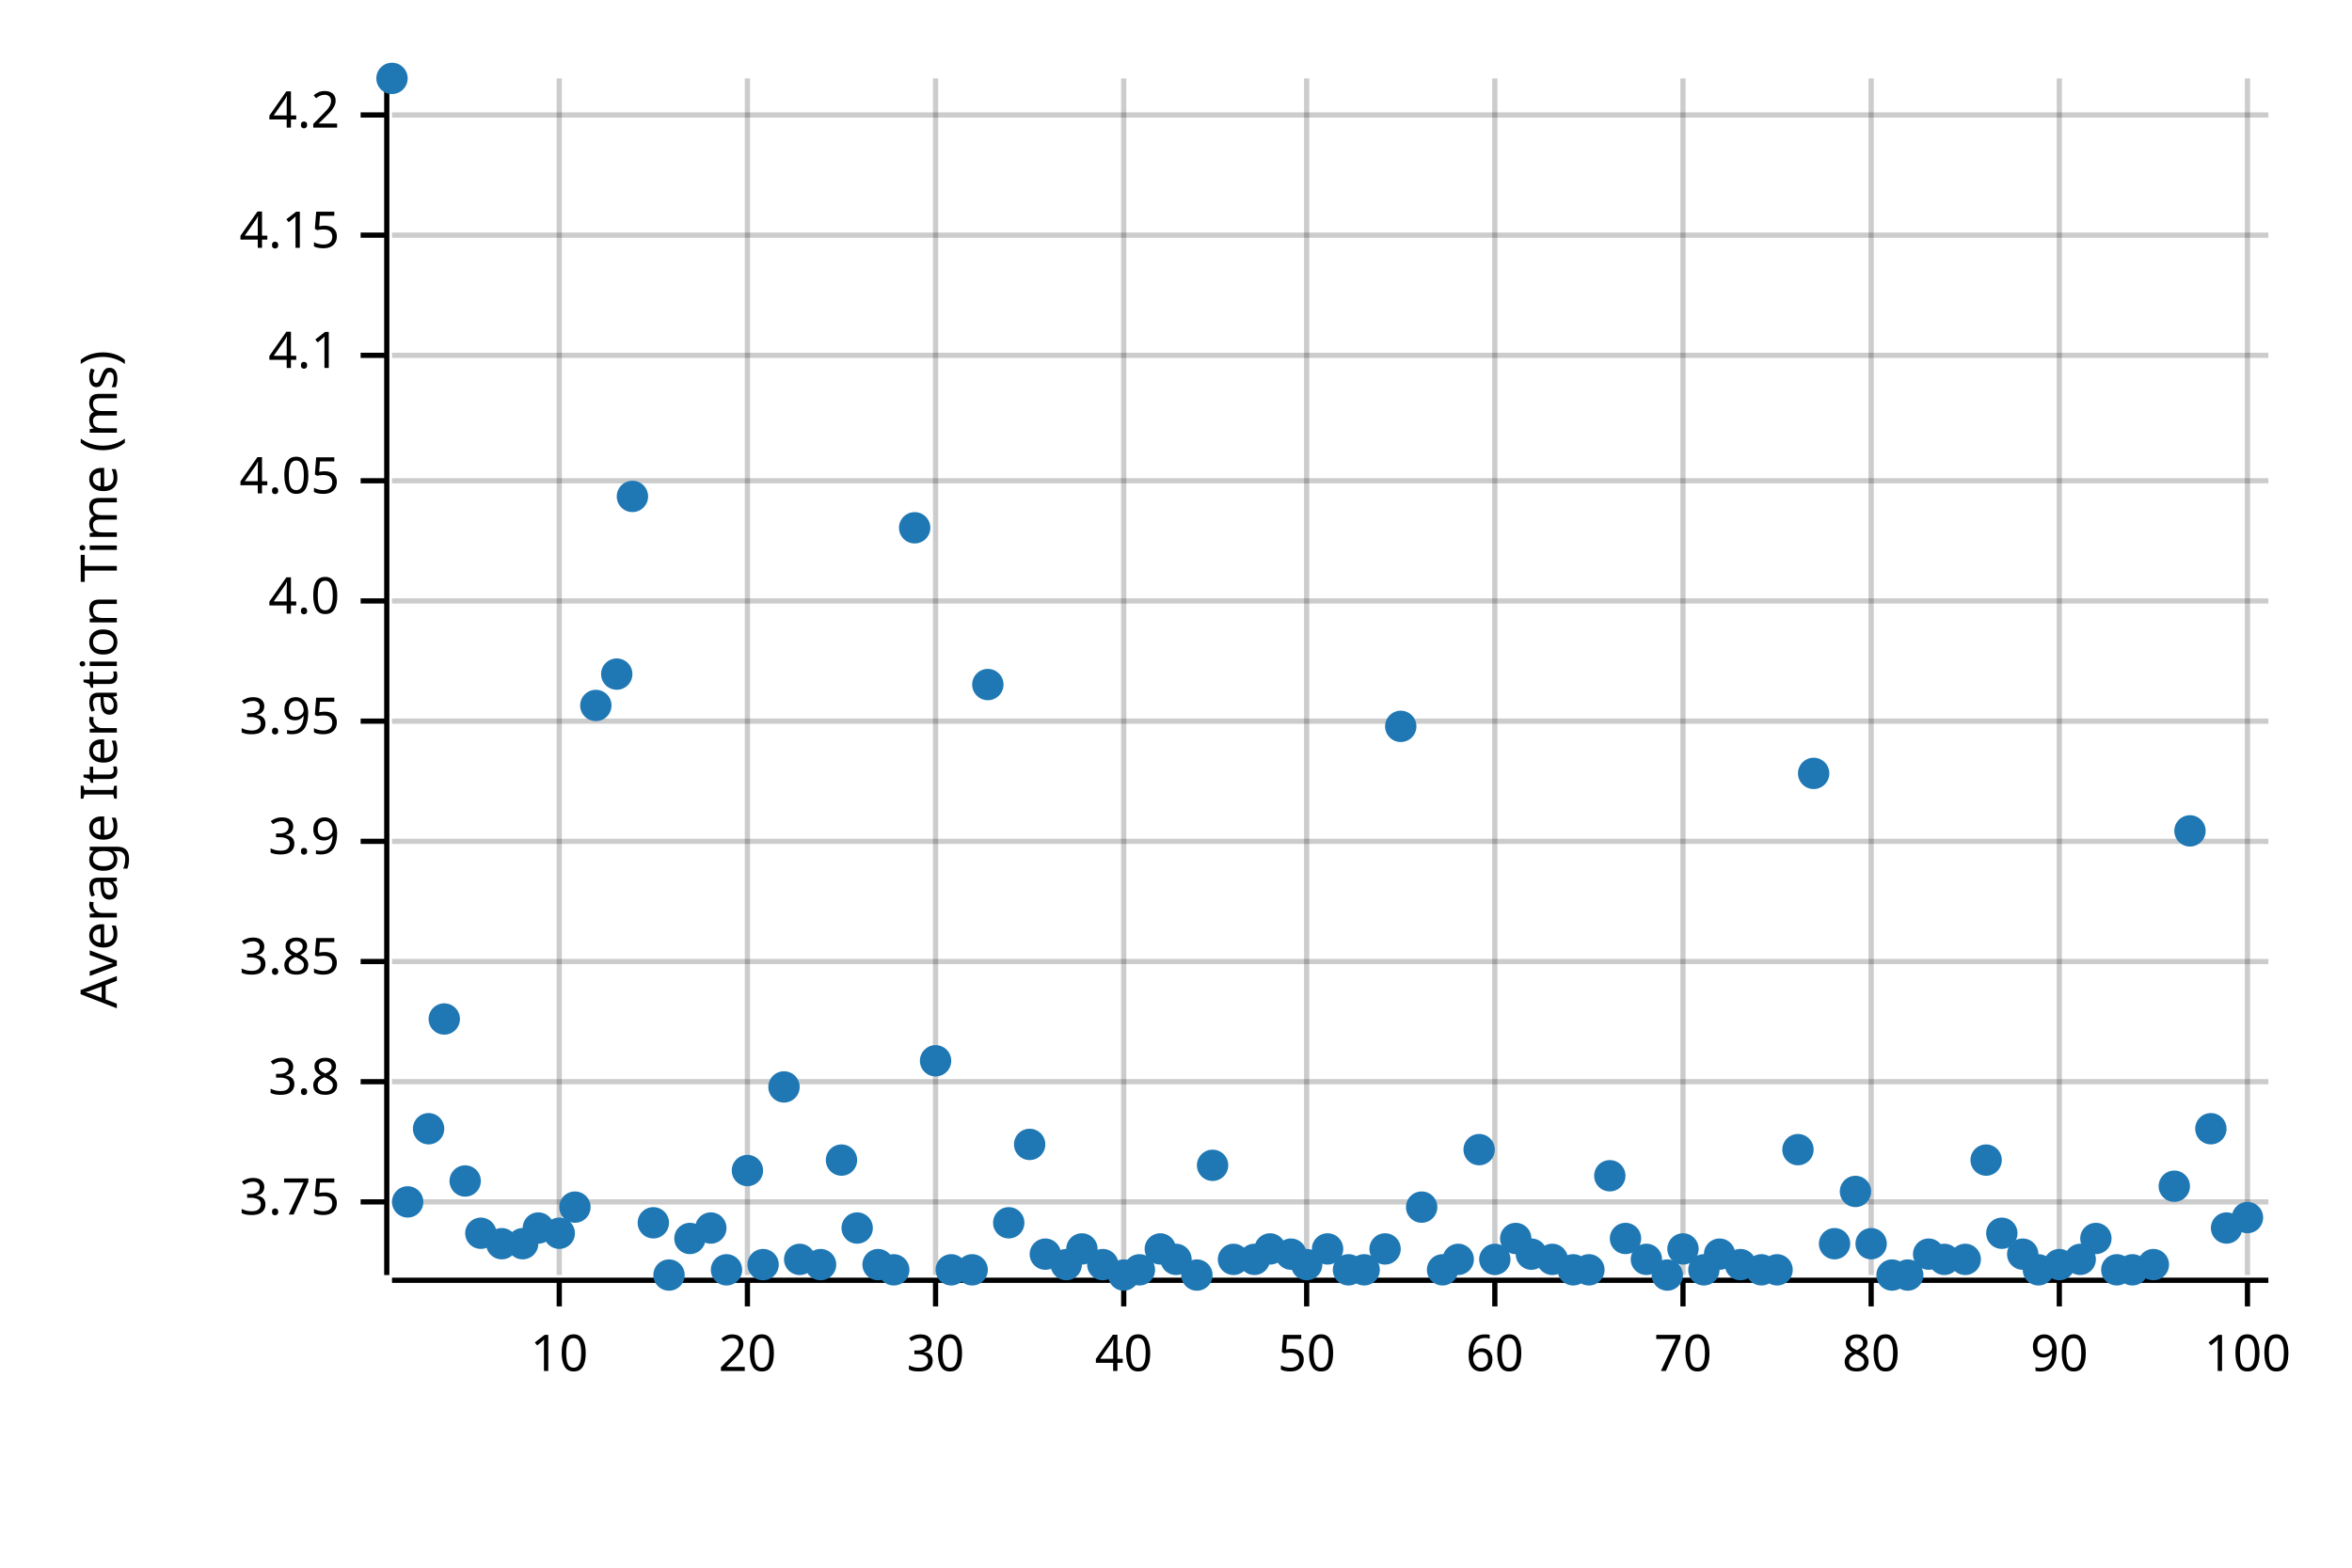
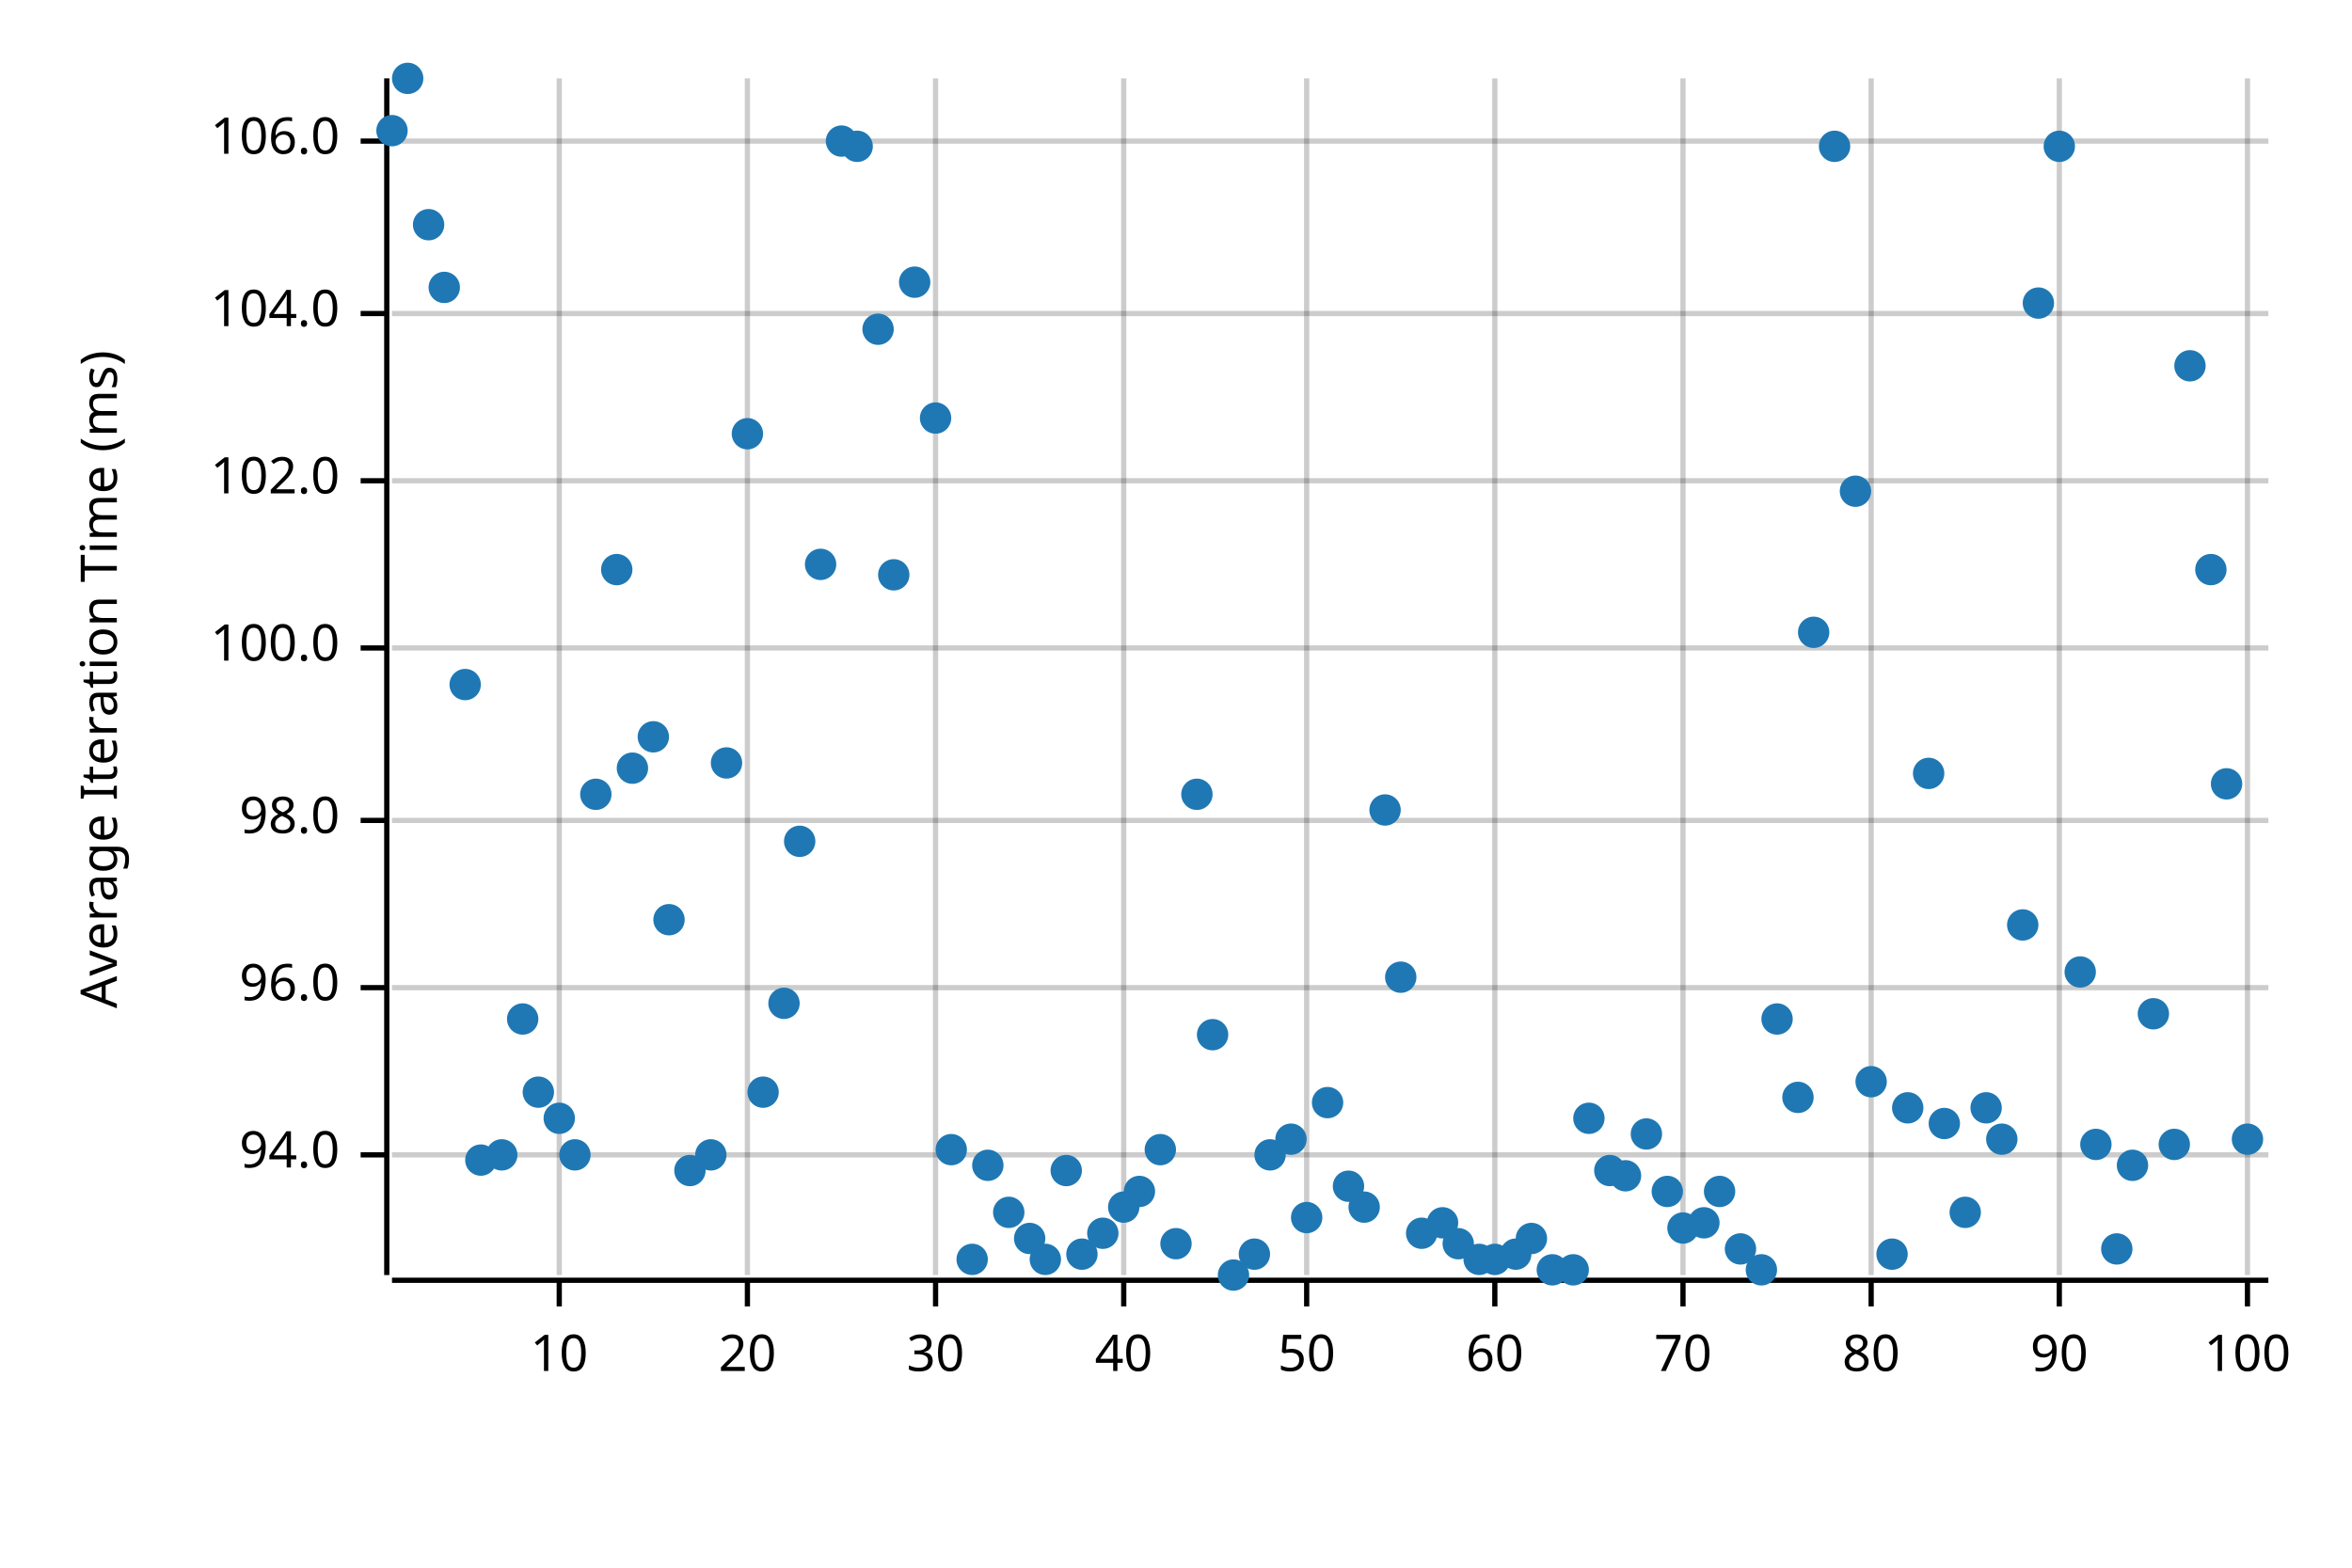
<svg xmlns="http://www.w3.org/2000/svg" width="450" height="300" viewBox="0 0 450 300">
  <text x="15" y="130" dy="0.76em" text-anchor="middle" font-family="sans-serif" font-size="9.677" opacity="1" fill="#000000" transform="rotate(270, 15, 130)">
Average Iteration Time (ms)
</text>
  <line opacity="0.2" stroke="#000000" stroke-width="1" x1="107" y1="244" x2="107" y2="15" />
  <line opacity="0.2" stroke="#000000" stroke-width="1" x1="143" y1="244" x2="143" y2="15" />
  <line opacity="0.2" stroke="#000000" stroke-width="1" x1="179" y1="244" x2="179" y2="15" />
  <line opacity="0.2" stroke="#000000" stroke-width="1" x1="215" y1="244" x2="215" y2="15" />
  <line opacity="0.2" stroke="#000000" stroke-width="1" x1="250" y1="244" x2="250" y2="15" />
  <line opacity="0.2" stroke="#000000" stroke-width="1" x1="286" y1="244" x2="286" y2="15" />
  <line opacity="0.2" stroke="#000000" stroke-width="1" x1="322" y1="244" x2="322" y2="15" />
  <line opacity="0.2" stroke="#000000" stroke-width="1" x1="358" y1="244" x2="358" y2="15" />
  <line opacity="0.2" stroke="#000000" stroke-width="1" x1="394" y1="244" x2="394" y2="15" />
  <line opacity="0.2" stroke="#000000" stroke-width="1" x1="430" y1="244" x2="430" y2="15" />
-   <line opacity="0.2" stroke="#000000" stroke-width="1" x1="75" y1="230" x2="434" y2="230" />
-   <line opacity="0.2" stroke="#000000" stroke-width="1" x1="75" y1="207" x2="434" y2="207" />
-   <line opacity="0.2" stroke="#000000" stroke-width="1" x1="75" y1="184" x2="434" y2="184" />
-   <line opacity="0.2" stroke="#000000" stroke-width="1" x1="75" y1="161" x2="434" y2="161" />
-   <line opacity="0.2" stroke="#000000" stroke-width="1" x1="75" y1="138" x2="434" y2="138" />
-   <line opacity="0.2" stroke="#000000" stroke-width="1" x1="75" y1="115" x2="434" y2="115" />
+   <line opacity="0.2" stroke="#000000" stroke-width="1" x1="75" y1="221" x2="434" y2="221" />
+   <line opacity="0.2" stroke="#000000" stroke-width="1" x1="75" y1="189" x2="434" y2="189" />
+   <line opacity="0.2" stroke="#000000" stroke-width="1" x1="75" y1="157" x2="434" y2="157" />
+   <line opacity="0.2" stroke="#000000" stroke-width="1" x1="75" y1="124" x2="434" y2="124" />
  <line opacity="0.2" stroke="#000000" stroke-width="1" x1="75" y1="92" x2="434" y2="92" />
-   <line opacity="0.2" stroke="#000000" stroke-width="1" x1="75" y1="68" x2="434" y2="68" />
-   <line opacity="0.2" stroke="#000000" stroke-width="1" x1="75" y1="45" x2="434" y2="45" />
-   <line opacity="0.2" stroke="#000000" stroke-width="1" x1="75" y1="22" x2="434" y2="22" />
+   <line opacity="0.2" stroke="#000000" stroke-width="1" x1="75" y1="60" x2="434" y2="60" />
+   <line opacity="0.2" stroke="#000000" stroke-width="1" x1="75" y1="27" x2="434" y2="27" />
  <polyline fill="none" opacity="1" stroke="#000000" stroke-width="1" points="74,15 74,244 " />
-   <text x="65" y="230" dy="0.5ex" text-anchor="end" font-family="sans-serif" font-size="9.677" opacity="1" fill="#000000">
- 3.75
+   <text x="65" y="221" dy="0.5ex" text-anchor="end" font-family="sans-serif" font-size="9.677" opacity="1" fill="#000000">
+ 94.0
</text>
-   <polyline fill="none" opacity="1" stroke="#000000" stroke-width="1" points="69,230 74,230 " />
-   <text x="65" y="207" dy="0.5ex" text-anchor="end" font-family="sans-serif" font-size="9.677" opacity="1" fill="#000000">
- 3.8
+   <polyline fill="none" opacity="1" stroke="#000000" stroke-width="1" points="69,221 74,221 " />
+   <text x="65" y="189" dy="0.5ex" text-anchor="end" font-family="sans-serif" font-size="9.677" opacity="1" fill="#000000">
+ 96.0
</text>
-   <polyline fill="none" opacity="1" stroke="#000000" stroke-width="1" points="69,207 74,207 " />
-   <text x="65" y="184" dy="0.5ex" text-anchor="end" font-family="sans-serif" font-size="9.677" opacity="1" fill="#000000">
- 3.85
+   <polyline fill="none" opacity="1" stroke="#000000" stroke-width="1" points="69,189 74,189 " />
+   <text x="65" y="157" dy="0.5ex" text-anchor="end" font-family="sans-serif" font-size="9.677" opacity="1" fill="#000000">
+ 98.0
</text>
-   <polyline fill="none" opacity="1" stroke="#000000" stroke-width="1" points="69,184 74,184 " />
-   <text x="65" y="161" dy="0.5ex" text-anchor="end" font-family="sans-serif" font-size="9.677" opacity="1" fill="#000000">
- 3.9
+   <polyline fill="none" opacity="1" stroke="#000000" stroke-width="1" points="69,157 74,157 " />
+   <text x="65" y="124" dy="0.5ex" text-anchor="end" font-family="sans-serif" font-size="9.677" opacity="1" fill="#000000">
+ 100.0
</text>
-   <polyline fill="none" opacity="1" stroke="#000000" stroke-width="1" points="69,161 74,161 " />
-   <text x="65" y="138" dy="0.5ex" text-anchor="end" font-family="sans-serif" font-size="9.677" opacity="1" fill="#000000">
- 3.95
- </text>
-   <polyline fill="none" opacity="1" stroke="#000000" stroke-width="1" points="69,138 74,138 " />
-   <text x="65" y="115" dy="0.5ex" text-anchor="end" font-family="sans-serif" font-size="9.677" opacity="1" fill="#000000">
- 4.0
- </text>
-   <polyline fill="none" opacity="1" stroke="#000000" stroke-width="1" points="69,115 74,115 " />
+   <polyline fill="none" opacity="1" stroke="#000000" stroke-width="1" points="69,124 74,124 " />
  <text x="65" y="92" dy="0.5ex" text-anchor="end" font-family="sans-serif" font-size="9.677" opacity="1" fill="#000000">
- 4.05
+ 102.0
</text>
  <polyline fill="none" opacity="1" stroke="#000000" stroke-width="1" points="69,92 74,92 " />
-   <text x="65" y="68" dy="0.5ex" text-anchor="end" font-family="sans-serif" font-size="9.677" opacity="1" fill="#000000">
- 4.1
+   <text x="65" y="60" dy="0.5ex" text-anchor="end" font-family="sans-serif" font-size="9.677" opacity="1" fill="#000000">
+ 104.0
</text>
-   <polyline fill="none" opacity="1" stroke="#000000" stroke-width="1" points="69,68 74,68 " />
-   <text x="65" y="45" dy="0.5ex" text-anchor="end" font-family="sans-serif" font-size="9.677" opacity="1" fill="#000000">
- 4.15
+   <polyline fill="none" opacity="1" stroke="#000000" stroke-width="1" points="69,60 74,60 " />
+   <text x="65" y="27" dy="0.5ex" text-anchor="end" font-family="sans-serif" font-size="9.677" opacity="1" fill="#000000">
+ 106.0
</text>
-   <polyline fill="none" opacity="1" stroke="#000000" stroke-width="1" points="69,45 74,45 " />
-   <text x="65" y="22" dy="0.5ex" text-anchor="end" font-family="sans-serif" font-size="9.677" opacity="1" fill="#000000">
- 4.2
- </text>
-   <polyline fill="none" opacity="1" stroke="#000000" stroke-width="1" points="69,22 74,22 " />
+   <polyline fill="none" opacity="1" stroke="#000000" stroke-width="1" points="69,27 74,27 " />
  <polyline fill="none" opacity="1" stroke="#000000" stroke-width="1" points="75,245 434,245 " />
  <text x="107" y="255" dy="0.76em" text-anchor="middle" font-family="sans-serif" font-size="9.677" opacity="1" fill="#000000">
10
</text>
  <polyline fill="none" opacity="1" stroke="#000000" stroke-width="1" points="107,245 107,250 " />
  <text x="143" y="255" dy="0.76em" text-anchor="middle" font-family="sans-serif" font-size="9.677" opacity="1" fill="#000000">
20
</text>
  <polyline fill="none" opacity="1" stroke="#000000" stroke-width="1" points="143,245 143,250 " />
  <text x="179" y="255" dy="0.76em" text-anchor="middle" font-family="sans-serif" font-size="9.677" opacity="1" fill="#000000">
30
</text>
  <polyline fill="none" opacity="1" stroke="#000000" stroke-width="1" points="179,245 179,250 " />
  <text x="215" y="255" dy="0.76em" text-anchor="middle" font-family="sans-serif" font-size="9.677" opacity="1" fill="#000000">
40
</text>
  <polyline fill="none" opacity="1" stroke="#000000" stroke-width="1" points="215,245 215,250 " />
  <text x="250" y="255" dy="0.76em" text-anchor="middle" font-family="sans-serif" font-size="9.677" opacity="1" fill="#000000">
50
</text>
  <polyline fill="none" opacity="1" stroke="#000000" stroke-width="1" points="250,245 250,250 " />
  <text x="286" y="255" dy="0.76em" text-anchor="middle" font-family="sans-serif" font-size="9.677" opacity="1" fill="#000000">
60
</text>
  <polyline fill="none" opacity="1" stroke="#000000" stroke-width="1" points="286,245 286,250 " />
  <text x="322" y="255" dy="0.76em" text-anchor="middle" font-family="sans-serif" font-size="9.677" opacity="1" fill="#000000">
70
</text>
  <polyline fill="none" opacity="1" stroke="#000000" stroke-width="1" points="322,245 322,250 " />
  <text x="358" y="255" dy="0.76em" text-anchor="middle" font-family="sans-serif" font-size="9.677" opacity="1" fill="#000000">
80
</text>
  <polyline fill="none" opacity="1" stroke="#000000" stroke-width="1" points="358,245 358,250 " />
  <text x="394" y="255" dy="0.76em" text-anchor="middle" font-family="sans-serif" font-size="9.677" opacity="1" fill="#000000">
90
</text>
  <polyline fill="none" opacity="1" stroke="#000000" stroke-width="1" points="394,245 394,250 " />
  <text x="430" y="255" dy="0.76em" text-anchor="middle" font-family="sans-serif" font-size="9.677" opacity="1" fill="#000000">
100
</text>
  <polyline fill="none" opacity="1" stroke="#000000" stroke-width="1" points="430,245 430,250 " />
-   <circle cx="75" cy="15" r="3" opacity="1" fill="#1F78B4" stroke="none" stroke-width="1" />
-   <circle cx="78" cy="230" r="3" opacity="1" fill="#1F78B4" stroke="none" stroke-width="1" />
-   <circle cx="82" cy="216" r="3" opacity="1" fill="#1F78B4" stroke="none" stroke-width="1" />
-   <circle cx="85" cy="195" r="3" opacity="1" fill="#1F78B4" stroke="none" stroke-width="1" />
-   <circle cx="89" cy="226" r="3" opacity="1" fill="#1F78B4" stroke="none" stroke-width="1" />
-   <circle cx="92" cy="236" r="3" opacity="1" fill="#1F78B4" stroke="none" stroke-width="1" />
-   <circle cx="96" cy="238" r="3" opacity="1" fill="#1F78B4" stroke="none" stroke-width="1" />
-   <circle cx="100" cy="238" r="3" opacity="1" fill="#1F78B4" stroke="none" stroke-width="1" />
-   <circle cx="103" cy="235" r="3" opacity="1" fill="#1F78B4" stroke="none" stroke-width="1" />
-   <circle cx="107" cy="236" r="3" opacity="1" fill="#1F78B4" stroke="none" stroke-width="1" />
-   <circle cx="110" cy="231" r="3" opacity="1" fill="#1F78B4" stroke="none" stroke-width="1" />
-   <circle cx="114" cy="135" r="3" opacity="1" fill="#1F78B4" stroke="none" stroke-width="1" />
-   <circle cx="118" cy="129" r="3" opacity="1" fill="#1F78B4" stroke="none" stroke-width="1" />
-   <circle cx="121" cy="95" r="3" opacity="1" fill="#1F78B4" stroke="none" stroke-width="1" />
-   <circle cx="125" cy="234" r="3" opacity="1" fill="#1F78B4" stroke="none" stroke-width="1" />
-   <circle cx="128" cy="244" r="3" opacity="1" fill="#1F78B4" stroke="none" stroke-width="1" />
-   <circle cx="132" cy="237" r="3" opacity="1" fill="#1F78B4" stroke="none" stroke-width="1" />
-   <circle cx="136" cy="235" r="3" opacity="1" fill="#1F78B4" stroke="none" stroke-width="1" />
-   <circle cx="139" cy="243" r="3" opacity="1" fill="#1F78B4" stroke="none" stroke-width="1" />
-   <circle cx="143" cy="224" r="3" opacity="1" fill="#1F78B4" stroke="none" stroke-width="1" />
-   <circle cx="146" cy="242" r="3" opacity="1" fill="#1F78B4" stroke="none" stroke-width="1" />
-   <circle cx="150" cy="208" r="3" opacity="1" fill="#1F78B4" stroke="none" stroke-width="1" />
-   <circle cx="153" cy="241" r="3" opacity="1" fill="#1F78B4" stroke="none" stroke-width="1" />
-   <circle cx="157" cy="242" r="3" opacity="1" fill="#1F78B4" stroke="none" stroke-width="1" />
-   <circle cx="161" cy="222" r="3" opacity="1" fill="#1F78B4" stroke="none" stroke-width="1" />
-   <circle cx="164" cy="235" r="3" opacity="1" fill="#1F78B4" stroke="none" stroke-width="1" />
-   <circle cx="168" cy="242" r="3" opacity="1" fill="#1F78B4" stroke="none" stroke-width="1" />
-   <circle cx="171" cy="243" r="3" opacity="1" fill="#1F78B4" stroke="none" stroke-width="1" />
-   <circle cx="175" cy="101" r="3" opacity="1" fill="#1F78B4" stroke="none" stroke-width="1" />
-   <circle cx="179" cy="203" r="3" opacity="1" fill="#1F78B4" stroke="none" stroke-width="1" />
-   <circle cx="182" cy="243" r="3" opacity="1" fill="#1F78B4" stroke="none" stroke-width="1" />
-   <circle cx="186" cy="243" r="3" opacity="1" fill="#1F78B4" stroke="none" stroke-width="1" />
-   <circle cx="189" cy="131" r="3" opacity="1" fill="#1F78B4" stroke="none" stroke-width="1" />
-   <circle cx="193" cy="234" r="3" opacity="1" fill="#1F78B4" stroke="none" stroke-width="1" />
-   <circle cx="197" cy="219" r="3" opacity="1" fill="#1F78B4" stroke="none" stroke-width="1" />
-   <circle cx="200" cy="240" r="3" opacity="1" fill="#1F78B4" stroke="none" stroke-width="1" />
-   <circle cx="204" cy="242" r="3" opacity="1" fill="#1F78B4" stroke="none" stroke-width="1" />
-   <circle cx="207" cy="239" r="3" opacity="1" fill="#1F78B4" stroke="none" stroke-width="1" />
-   <circle cx="211" cy="242" r="3" opacity="1" fill="#1F78B4" stroke="none" stroke-width="1" />
-   <circle cx="215" cy="244" r="3" opacity="1" fill="#1F78B4" stroke="none" stroke-width="1" />
-   <circle cx="218" cy="243" r="3" opacity="1" fill="#1F78B4" stroke="none" stroke-width="1" />
-   <circle cx="222" cy="239" r="3" opacity="1" fill="#1F78B4" stroke="none" stroke-width="1" />
-   <circle cx="225" cy="241" r="3" opacity="1" fill="#1F78B4" stroke="none" stroke-width="1" />
-   <circle cx="229" cy="244" r="3" opacity="1" fill="#1F78B4" stroke="none" stroke-width="1" />
-   <circle cx="232" cy="223" r="3" opacity="1" fill="#1F78B4" stroke="none" stroke-width="1" />
-   <circle cx="236" cy="241" r="3" opacity="1" fill="#1F78B4" stroke="none" stroke-width="1" />
-   <circle cx="240" cy="241" r="3" opacity="1" fill="#1F78B4" stroke="none" stroke-width="1" />
-   <circle cx="243" cy="239" r="3" opacity="1" fill="#1F78B4" stroke="none" stroke-width="1" />
-   <circle cx="247" cy="240" r="3" opacity="1" fill="#1F78B4" stroke="none" stroke-width="1" />
-   <circle cx="250" cy="242" r="3" opacity="1" fill="#1F78B4" stroke="none" stroke-width="1" />
-   <circle cx="254" cy="239" r="3" opacity="1" fill="#1F78B4" stroke="none" stroke-width="1" />
-   <circle cx="258" cy="243" r="3" opacity="1" fill="#1F78B4" stroke="none" stroke-width="1" />
-   <circle cx="261" cy="243" r="3" opacity="1" fill="#1F78B4" stroke="none" stroke-width="1" />
-   <circle cx="265" cy="239" r="3" opacity="1" fill="#1F78B4" stroke="none" stroke-width="1" />
-   <circle cx="268" cy="139" r="3" opacity="1" fill="#1F78B4" stroke="none" stroke-width="1" />
-   <circle cx="272" cy="231" r="3" opacity="1" fill="#1F78B4" stroke="none" stroke-width="1" />
-   <circle cx="276" cy="243" r="3" opacity="1" fill="#1F78B4" stroke="none" stroke-width="1" />
-   <circle cx="279" cy="241" r="3" opacity="1" fill="#1F78B4" stroke="none" stroke-width="1" />
-   <circle cx="283" cy="220" r="3" opacity="1" fill="#1F78B4" stroke="none" stroke-width="1" />
+   <circle cx="75" cy="25" r="3" opacity="1" fill="#1F78B4" stroke="none" stroke-width="1" />
+   <circle cx="78" cy="15" r="3" opacity="1" fill="#1F78B4" stroke="none" stroke-width="1" />
+   <circle cx="82" cy="43" r="3" opacity="1" fill="#1F78B4" stroke="none" stroke-width="1" />
+   <circle cx="85" cy="55" r="3" opacity="1" fill="#1F78B4" stroke="none" stroke-width="1" />
+   <circle cx="89" cy="131" r="3" opacity="1" fill="#1F78B4" stroke="none" stroke-width="1" />
+   <circle cx="92" cy="222" r="3" opacity="1" fill="#1F78B4" stroke="none" stroke-width="1" />
+   <circle cx="96" cy="221" r="3" opacity="1" fill="#1F78B4" stroke="none" stroke-width="1" />
+   <circle cx="100" cy="195" r="3" opacity="1" fill="#1F78B4" stroke="none" stroke-width="1" />
+   <circle cx="103" cy="209" r="3" opacity="1" fill="#1F78B4" stroke="none" stroke-width="1" />
+   <circle cx="107" cy="214" r="3" opacity="1" fill="#1F78B4" stroke="none" stroke-width="1" />
+   <circle cx="110" cy="221" r="3" opacity="1" fill="#1F78B4" stroke="none" stroke-width="1" />
+   <circle cx="114" cy="152" r="3" opacity="1" fill="#1F78B4" stroke="none" stroke-width="1" />
+   <circle cx="118" cy="109" r="3" opacity="1" fill="#1F78B4" stroke="none" stroke-width="1" />
+   <circle cx="121" cy="147" r="3" opacity="1" fill="#1F78B4" stroke="none" stroke-width="1" />
+   <circle cx="125" cy="141" r="3" opacity="1" fill="#1F78B4" stroke="none" stroke-width="1" />
+   <circle cx="128" cy="176" r="3" opacity="1" fill="#1F78B4" stroke="none" stroke-width="1" />
+   <circle cx="132" cy="224" r="3" opacity="1" fill="#1F78B4" stroke="none" stroke-width="1" />
+   <circle cx="136" cy="221" r="3" opacity="1" fill="#1F78B4" stroke="none" stroke-width="1" />
+   <circle cx="139" cy="146" r="3" opacity="1" fill="#1F78B4" stroke="none" stroke-width="1" />
+   <circle cx="143" cy="83" r="3" opacity="1" fill="#1F78B4" stroke="none" stroke-width="1" />
+   <circle cx="146" cy="209" r="3" opacity="1" fill="#1F78B4" stroke="none" stroke-width="1" />
+   <circle cx="150" cy="192" r="3" opacity="1" fill="#1F78B4" stroke="none" stroke-width="1" />
+   <circle cx="153" cy="161" r="3" opacity="1" fill="#1F78B4" stroke="none" stroke-width="1" />
+   <circle cx="157" cy="108" r="3" opacity="1" fill="#1F78B4" stroke="none" stroke-width="1" />
+   <circle cx="161" cy="27" r="3" opacity="1" fill="#1F78B4" stroke="none" stroke-width="1" />
+   <circle cx="164" cy="28" r="3" opacity="1" fill="#1F78B4" stroke="none" stroke-width="1" />
+   <circle cx="168" cy="63" r="3" opacity="1" fill="#1F78B4" stroke="none" stroke-width="1" />
+   <circle cx="171" cy="110" r="3" opacity="1" fill="#1F78B4" stroke="none" stroke-width="1" />
+   <circle cx="175" cy="54" r="3" opacity="1" fill="#1F78B4" stroke="none" stroke-width="1" />
+   <circle cx="179" cy="80" r="3" opacity="1" fill="#1F78B4" stroke="none" stroke-width="1" />
+   <circle cx="182" cy="220" r="3" opacity="1" fill="#1F78B4" stroke="none" stroke-width="1" />
+   <circle cx="186" cy="241" r="3" opacity="1" fill="#1F78B4" stroke="none" stroke-width="1" />
+   <circle cx="189" cy="223" r="3" opacity="1" fill="#1F78B4" stroke="none" stroke-width="1" />
+   <circle cx="193" cy="232" r="3" opacity="1" fill="#1F78B4" stroke="none" stroke-width="1" />
+   <circle cx="197" cy="237" r="3" opacity="1" fill="#1F78B4" stroke="none" stroke-width="1" />
+   <circle cx="200" cy="241" r="3" opacity="1" fill="#1F78B4" stroke="none" stroke-width="1" />
+   <circle cx="204" cy="224" r="3" opacity="1" fill="#1F78B4" stroke="none" stroke-width="1" />
+   <circle cx="207" cy="240" r="3" opacity="1" fill="#1F78B4" stroke="none" stroke-width="1" />
+   <circle cx="211" cy="236" r="3" opacity="1" fill="#1F78B4" stroke="none" stroke-width="1" />
+   <circle cx="215" cy="231" r="3" opacity="1" fill="#1F78B4" stroke="none" stroke-width="1" />
+   <circle cx="218" cy="228" r="3" opacity="1" fill="#1F78B4" stroke="none" stroke-width="1" />
+   <circle cx="222" cy="220" r="3" opacity="1" fill="#1F78B4" stroke="none" stroke-width="1" />
+   <circle cx="225" cy="238" r="3" opacity="1" fill="#1F78B4" stroke="none" stroke-width="1" />
+   <circle cx="229" cy="152" r="3" opacity="1" fill="#1F78B4" stroke="none" stroke-width="1" />
+   <circle cx="232" cy="198" r="3" opacity="1" fill="#1F78B4" stroke="none" stroke-width="1" />
+   <circle cx="236" cy="244" r="3" opacity="1" fill="#1F78B4" stroke="none" stroke-width="1" />
+   <circle cx="240" cy="240" r="3" opacity="1" fill="#1F78B4" stroke="none" stroke-width="1" />
+   <circle cx="243" cy="221" r="3" opacity="1" fill="#1F78B4" stroke="none" stroke-width="1" />
+   <circle cx="247" cy="218" r="3" opacity="1" fill="#1F78B4" stroke="none" stroke-width="1" />
+   <circle cx="250" cy="233" r="3" opacity="1" fill="#1F78B4" stroke="none" stroke-width="1" />
+   <circle cx="254" cy="211" r="3" opacity="1" fill="#1F78B4" stroke="none" stroke-width="1" />
+   <circle cx="258" cy="227" r="3" opacity="1" fill="#1F78B4" stroke="none" stroke-width="1" />
+   <circle cx="261" cy="231" r="3" opacity="1" fill="#1F78B4" stroke="none" stroke-width="1" />
+   <circle cx="265" cy="155" r="3" opacity="1" fill="#1F78B4" stroke="none" stroke-width="1" />
+   <circle cx="268" cy="187" r="3" opacity="1" fill="#1F78B4" stroke="none" stroke-width="1" />
+   <circle cx="272" cy="236" r="3" opacity="1" fill="#1F78B4" stroke="none" stroke-width="1" />
+   <circle cx="276" cy="234" r="3" opacity="1" fill="#1F78B4" stroke="none" stroke-width="1" />
+   <circle cx="279" cy="238" r="3" opacity="1" fill="#1F78B4" stroke="none" stroke-width="1" />
+   <circle cx="283" cy="241" r="3" opacity="1" fill="#1F78B4" stroke="none" stroke-width="1" />
  <circle cx="286" cy="241" r="3" opacity="1" fill="#1F78B4" stroke="none" stroke-width="1" />
-   <circle cx="290" cy="237" r="3" opacity="1" fill="#1F78B4" stroke="none" stroke-width="1" />
-   <circle cx="293" cy="240" r="3" opacity="1" fill="#1F78B4" stroke="none" stroke-width="1" />
-   <circle cx="297" cy="241" r="3" opacity="1" fill="#1F78B4" stroke="none" stroke-width="1" />
+   <circle cx="290" cy="240" r="3" opacity="1" fill="#1F78B4" stroke="none" stroke-width="1" />
+   <circle cx="293" cy="237" r="3" opacity="1" fill="#1F78B4" stroke="none" stroke-width="1" />
+   <circle cx="297" cy="243" r="3" opacity="1" fill="#1F78B4" stroke="none" stroke-width="1" />
  <circle cx="301" cy="243" r="3" opacity="1" fill="#1F78B4" stroke="none" stroke-width="1" />
-   <circle cx="304" cy="243" r="3" opacity="1" fill="#1F78B4" stroke="none" stroke-width="1" />
-   <circle cx="308" cy="225" r="3" opacity="1" fill="#1F78B4" stroke="none" stroke-width="1" />
-   <circle cx="311" cy="237" r="3" opacity="1" fill="#1F78B4" stroke="none" stroke-width="1" />
-   <circle cx="315" cy="241" r="3" opacity="1" fill="#1F78B4" stroke="none" stroke-width="1" />
-   <circle cx="319" cy="244" r="3" opacity="1" fill="#1F78B4" stroke="none" stroke-width="1" />
-   <circle cx="322" cy="239" r="3" opacity="1" fill="#1F78B4" stroke="none" stroke-width="1" />
-   <circle cx="326" cy="243" r="3" opacity="1" fill="#1F78B4" stroke="none" stroke-width="1" />
-   <circle cx="329" cy="240" r="3" opacity="1" fill="#1F78B4" stroke="none" stroke-width="1" />
-   <circle cx="333" cy="242" r="3" opacity="1" fill="#1F78B4" stroke="none" stroke-width="1" />
+   <circle cx="304" cy="214" r="3" opacity="1" fill="#1F78B4" stroke="none" stroke-width="1" />
+   <circle cx="308" cy="224" r="3" opacity="1" fill="#1F78B4" stroke="none" stroke-width="1" />
+   <circle cx="311" cy="225" r="3" opacity="1" fill="#1F78B4" stroke="none" stroke-width="1" />
+   <circle cx="315" cy="217" r="3" opacity="1" fill="#1F78B4" stroke="none" stroke-width="1" />
+   <circle cx="319" cy="228" r="3" opacity="1" fill="#1F78B4" stroke="none" stroke-width="1" />
+   <circle cx="322" cy="235" r="3" opacity="1" fill="#1F78B4" stroke="none" stroke-width="1" />
+   <circle cx="326" cy="234" r="3" opacity="1" fill="#1F78B4" stroke="none" stroke-width="1" />
+   <circle cx="329" cy="228" r="3" opacity="1" fill="#1F78B4" stroke="none" stroke-width="1" />
+   <circle cx="333" cy="239" r="3" opacity="1" fill="#1F78B4" stroke="none" stroke-width="1" />
  <circle cx="337" cy="243" r="3" opacity="1" fill="#1F78B4" stroke="none" stroke-width="1" />
-   <circle cx="340" cy="243" r="3" opacity="1" fill="#1F78B4" stroke="none" stroke-width="1" />
-   <circle cx="344" cy="220" r="3" opacity="1" fill="#1F78B4" stroke="none" stroke-width="1" />
-   <circle cx="347" cy="148" r="3" opacity="1" fill="#1F78B4" stroke="none" stroke-width="1" />
-   <circle cx="351" cy="238" r="3" opacity="1" fill="#1F78B4" stroke="none" stroke-width="1" />
-   <circle cx="355" cy="228" r="3" opacity="1" fill="#1F78B4" stroke="none" stroke-width="1" />
-   <circle cx="358" cy="238" r="3" opacity="1" fill="#1F78B4" stroke="none" stroke-width="1" />
-   <circle cx="362" cy="244" r="3" opacity="1" fill="#1F78B4" stroke="none" stroke-width="1" />
-   <circle cx="365" cy="244" r="3" opacity="1" fill="#1F78B4" stroke="none" stroke-width="1" />
-   <circle cx="369" cy="240" r="3" opacity="1" fill="#1F78B4" stroke="none" stroke-width="1" />
-   <circle cx="372" cy="241" r="3" opacity="1" fill="#1F78B4" stroke="none" stroke-width="1" />
-   <circle cx="376" cy="241" r="3" opacity="1" fill="#1F78B4" stroke="none" stroke-width="1" />
-   <circle cx="380" cy="222" r="3" opacity="1" fill="#1F78B4" stroke="none" stroke-width="1" />
-   <circle cx="383" cy="236" r="3" opacity="1" fill="#1F78B4" stroke="none" stroke-width="1" />
-   <circle cx="387" cy="240" r="3" opacity="1" fill="#1F78B4" stroke="none" stroke-width="1" />
-   <circle cx="390" cy="243" r="3" opacity="1" fill="#1F78B4" stroke="none" stroke-width="1" />
-   <circle cx="394" cy="242" r="3" opacity="1" fill="#1F78B4" stroke="none" stroke-width="1" />
-   <circle cx="398" cy="241" r="3" opacity="1" fill="#1F78B4" stroke="none" stroke-width="1" />
-   <circle cx="401" cy="237" r="3" opacity="1" fill="#1F78B4" stroke="none" stroke-width="1" />
-   <circle cx="405" cy="243" r="3" opacity="1" fill="#1F78B4" stroke="none" stroke-width="1" />
-   <circle cx="408" cy="243" r="3" opacity="1" fill="#1F78B4" stroke="none" stroke-width="1" />
-   <circle cx="412" cy="242" r="3" opacity="1" fill="#1F78B4" stroke="none" stroke-width="1" />
-   <circle cx="416" cy="227" r="3" opacity="1" fill="#1F78B4" stroke="none" stroke-width="1" />
-   <circle cx="419" cy="159" r="3" opacity="1" fill="#1F78B4" stroke="none" stroke-width="1" />
-   <circle cx="423" cy="216" r="3" opacity="1" fill="#1F78B4" stroke="none" stroke-width="1" />
-   <circle cx="426" cy="235" r="3" opacity="1" fill="#1F78B4" stroke="none" stroke-width="1" />
-   <circle cx="430" cy="233" r="3" opacity="1" fill="#1F78B4" stroke="none" stroke-width="1" />
+   <circle cx="340" cy="195" r="3" opacity="1" fill="#1F78B4" stroke="none" stroke-width="1" />
+   <circle cx="344" cy="210" r="3" opacity="1" fill="#1F78B4" stroke="none" stroke-width="1" />
+   <circle cx="347" cy="121" r="3" opacity="1" fill="#1F78B4" stroke="none" stroke-width="1" />
+   <circle cx="351" cy="28" r="3" opacity="1" fill="#1F78B4" stroke="none" stroke-width="1" />
+   <circle cx="355" cy="94" r="3" opacity="1" fill="#1F78B4" stroke="none" stroke-width="1" />
+   <circle cx="358" cy="207" r="3" opacity="1" fill="#1F78B4" stroke="none" stroke-width="1" />
+   <circle cx="362" cy="240" r="3" opacity="1" fill="#1F78B4" stroke="none" stroke-width="1" />
+   <circle cx="365" cy="212" r="3" opacity="1" fill="#1F78B4" stroke="none" stroke-width="1" />
+   <circle cx="369" cy="148" r="3" opacity="1" fill="#1F78B4" stroke="none" stroke-width="1" />
+   <circle cx="372" cy="215" r="3" opacity="1" fill="#1F78B4" stroke="none" stroke-width="1" />
+   <circle cx="376" cy="232" r="3" opacity="1" fill="#1F78B4" stroke="none" stroke-width="1" />
+   <circle cx="380" cy="212" r="3" opacity="1" fill="#1F78B4" stroke="none" stroke-width="1" />
+   <circle cx="383" cy="218" r="3" opacity="1" fill="#1F78B4" stroke="none" stroke-width="1" />
+   <circle cx="387" cy="177" r="3" opacity="1" fill="#1F78B4" stroke="none" stroke-width="1" />
+   <circle cx="390" cy="58" r="3" opacity="1" fill="#1F78B4" stroke="none" stroke-width="1" />
+   <circle cx="394" cy="28" r="3" opacity="1" fill="#1F78B4" stroke="none" stroke-width="1" />
+   <circle cx="398" cy="186" r="3" opacity="1" fill="#1F78B4" stroke="none" stroke-width="1" />
+   <circle cx="401" cy="219" r="3" opacity="1" fill="#1F78B4" stroke="none" stroke-width="1" />
+   <circle cx="405" cy="239" r="3" opacity="1" fill="#1F78B4" stroke="none" stroke-width="1" />
+   <circle cx="408" cy="223" r="3" opacity="1" fill="#1F78B4" stroke="none" stroke-width="1" />
+   <circle cx="412" cy="194" r="3" opacity="1" fill="#1F78B4" stroke="none" stroke-width="1" />
+   <circle cx="416" cy="219" r="3" opacity="1" fill="#1F78B4" stroke="none" stroke-width="1" />
+   <circle cx="419" cy="70" r="3" opacity="1" fill="#1F78B4" stroke="none" stroke-width="1" />
+   <circle cx="423" cy="109" r="3" opacity="1" fill="#1F78B4" stroke="none" stroke-width="1" />
+   <circle cx="426" cy="150" r="3" opacity="1" fill="#1F78B4" stroke="none" stroke-width="1" />
+   <circle cx="430" cy="218" r="3" opacity="1" fill="#1F78B4" stroke="none" stroke-width="1" />
</svg>
